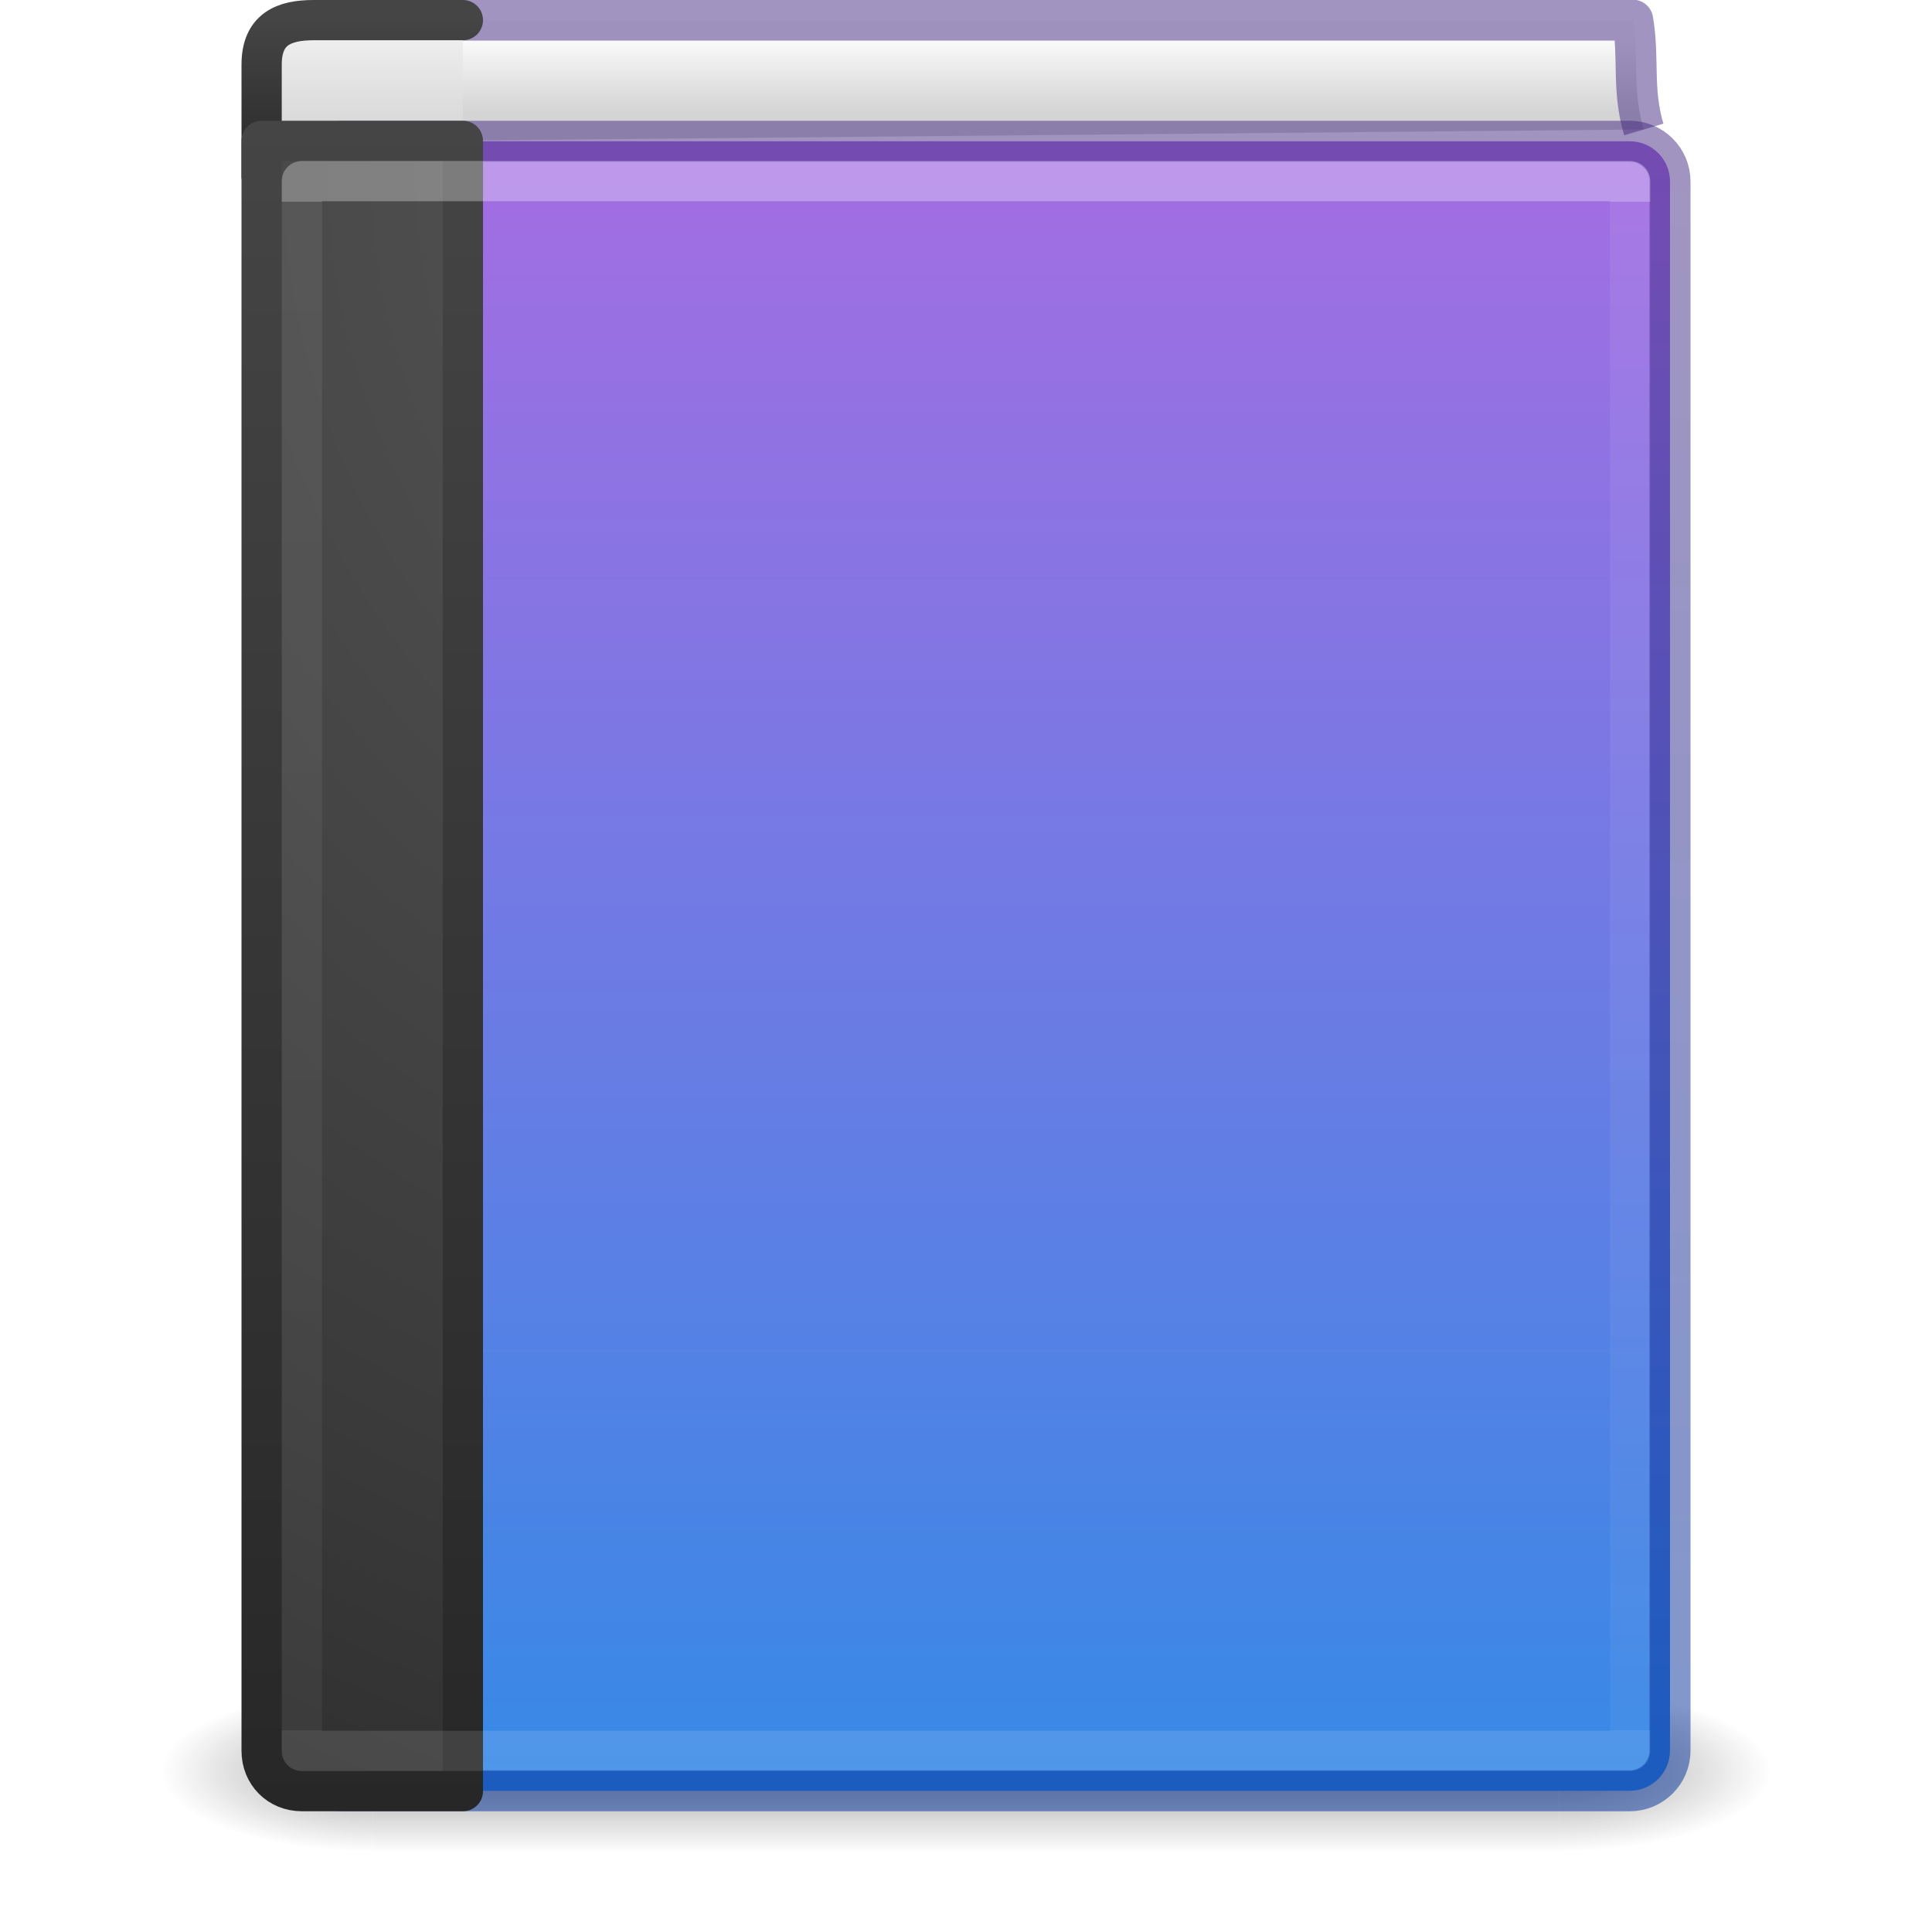
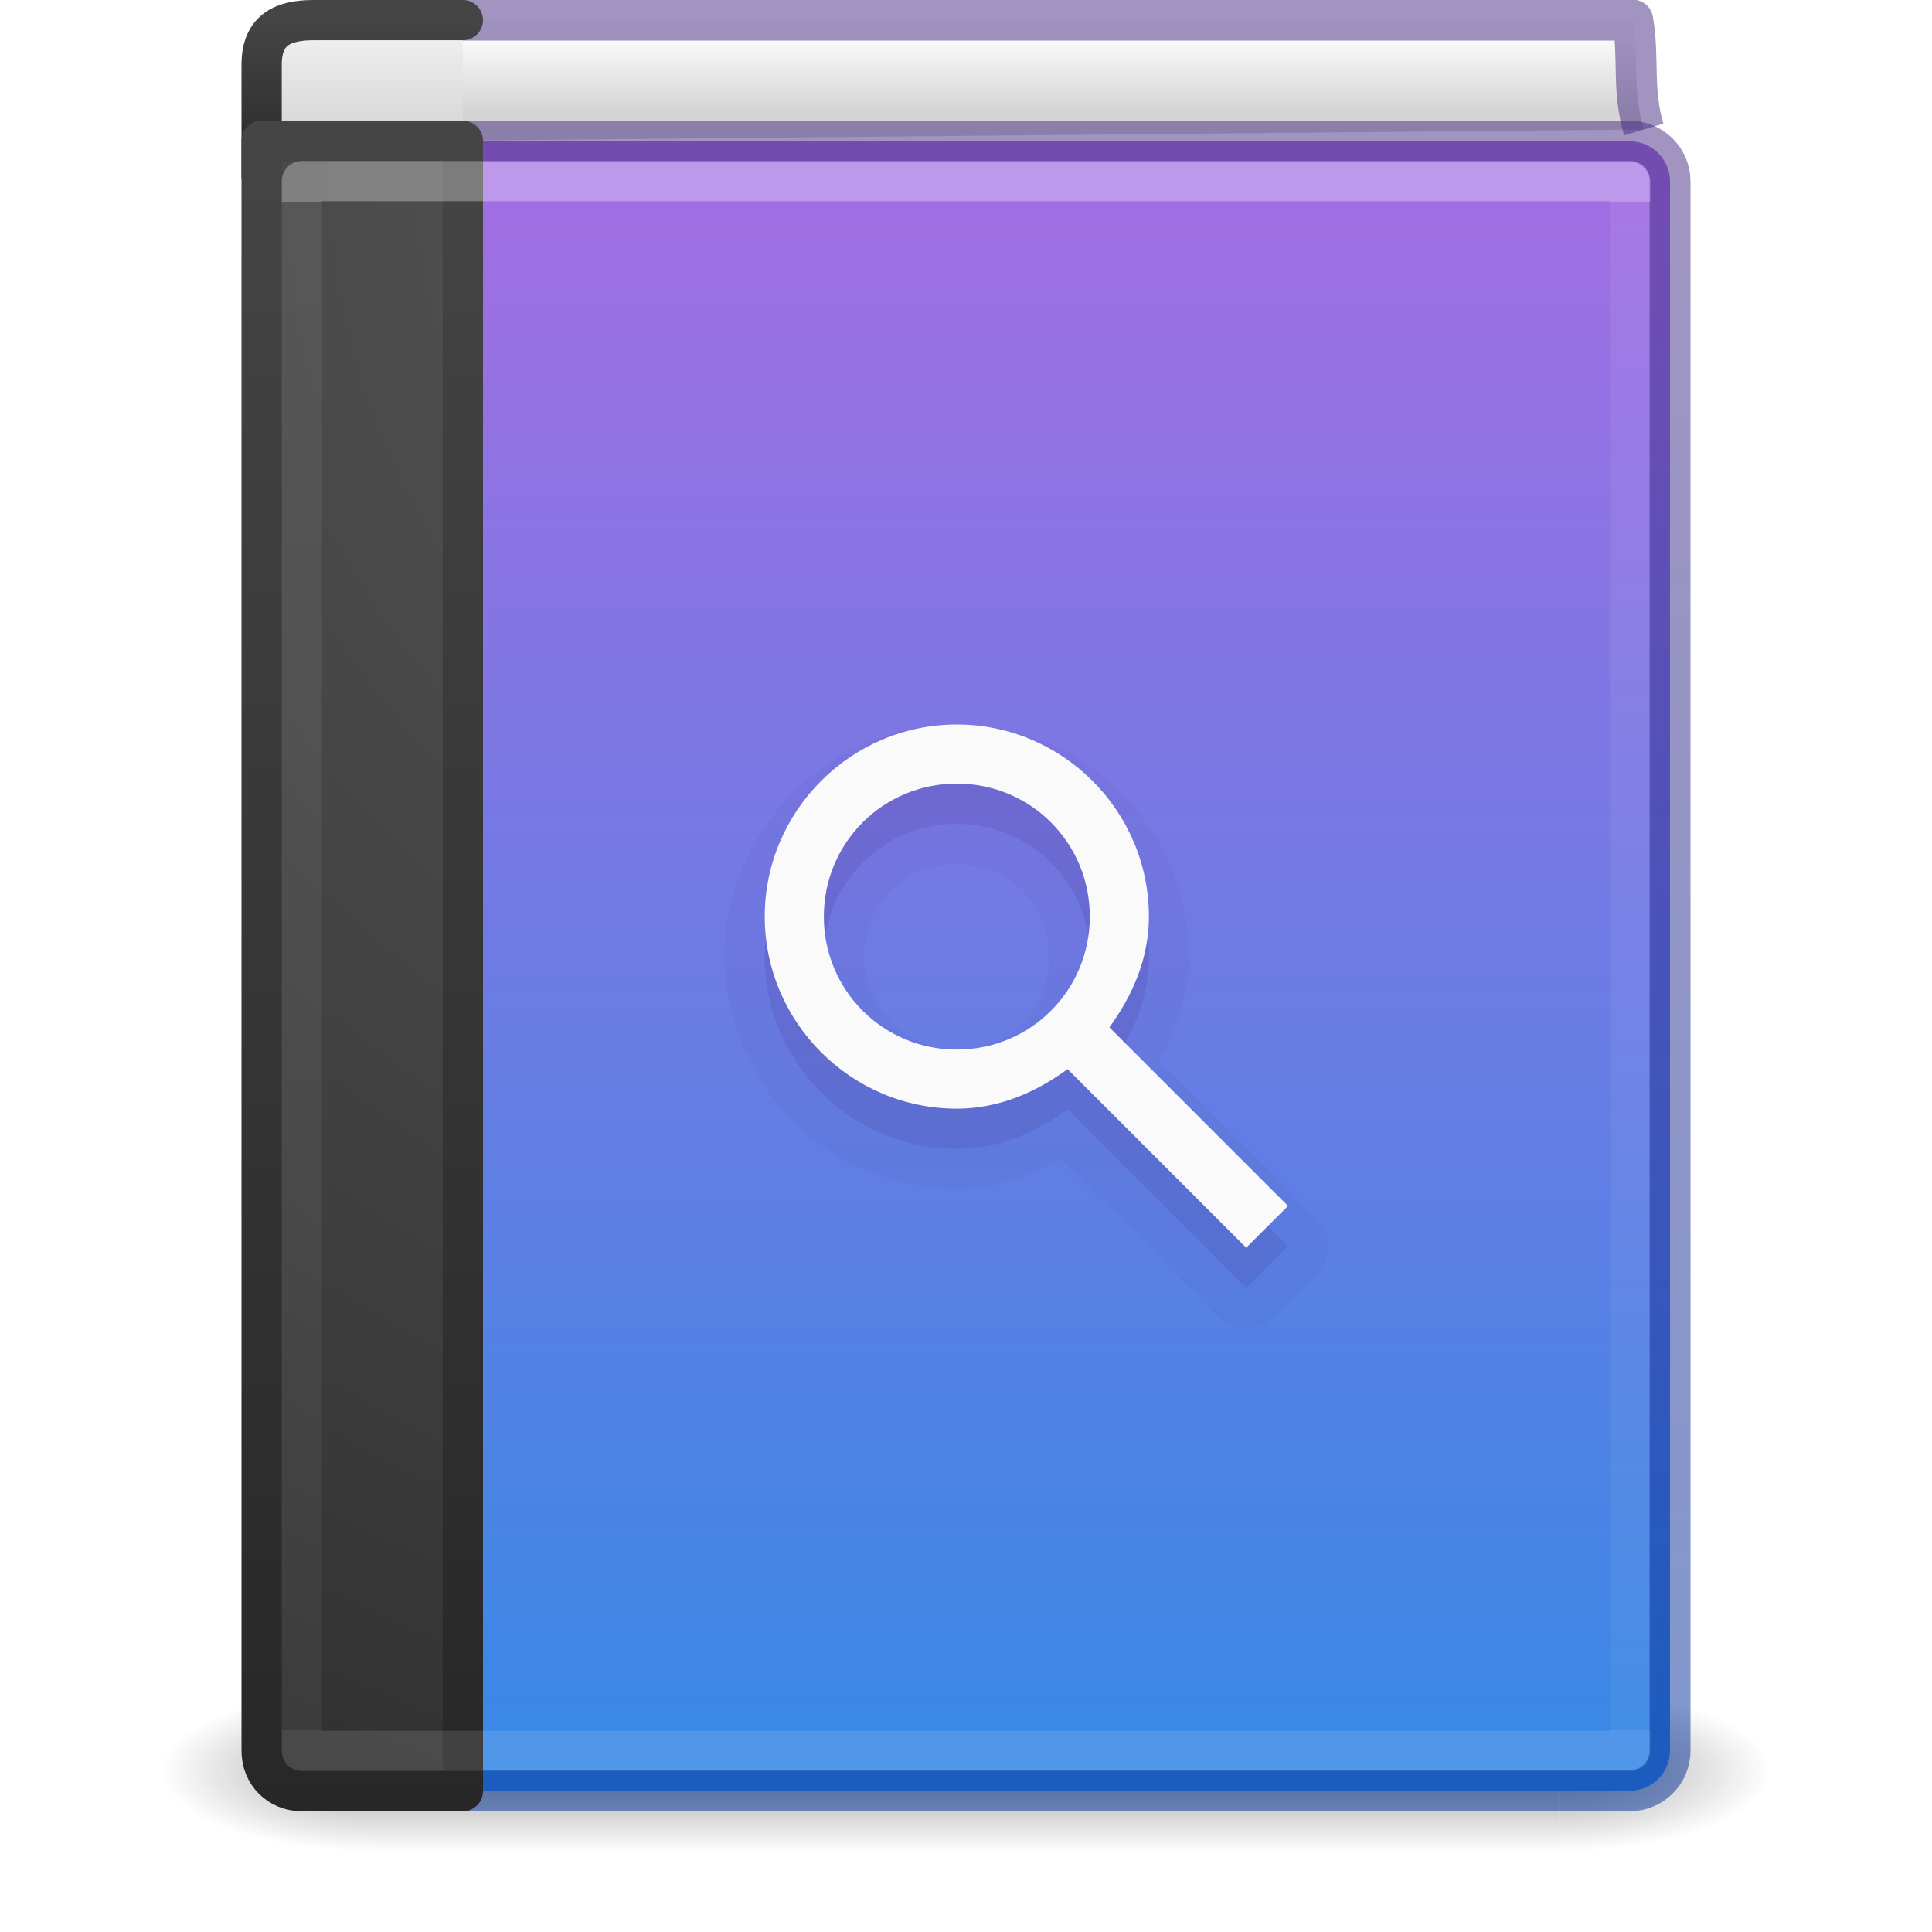
<svg xmlns="http://www.w3.org/2000/svg" xmlns:xlink="http://www.w3.org/1999/xlink" version="1.1" width="48" height="48" id="svg4045">
  <defs id="defs4047">
    <linearGradient id="linearGradient4405">
      <stop offset="0" style="stop-color:#ffffff;stop-opacity:1" id="stop4407" />
      <stop offset="0" style="stop-color:#ffffff;stop-opacity:0.235" id="stop4409" />
      <stop offset="1" style="stop-color:#ffffff;stop-opacity:0.157" id="stop4411" />
      <stop offset="1" style="stop-color:#ffffff;stop-opacity:0.392" id="stop4413" />
    </linearGradient>
    <linearGradient id="linearGradient2867-449-88-871-390-598-476-591-434-148-57-177-641-289-620-227-114-444-680-744-8">
      <stop id="stop5430-8" style="stop-color:#5f5f5f;stop-opacity:1" offset="0" />
      <stop id="stop5432-3" style="stop-color:#4f4f4f;stop-opacity:1" offset="0.262" />
      <stop id="stop5434-1" style="stop-color:#3b3b3b;stop-opacity:1" offset="0.705" />
      <stop id="stop5436-8" style="stop-color:#2b2b2b;stop-opacity:1" offset="1" />
    </linearGradient>
    <linearGradient id="linearGradient3707-319-631-407-324-616-674-812-821-107-178-392-400-6">
      <stop id="stop5440-4" style="stop-color:#272727;stop-opacity:1" offset="0" />
      <stop id="stop5442-3" style="stop-color:#454545;stop-opacity:1" offset="1" />
    </linearGradient>
    <linearGradient id="linearGradient2346">
      <stop id="stop2348" style="stop-color:#eeeeee;stop-opacity:1" offset="0" />
      <stop id="stop2350" style="stop-color:#d9d9da;stop-opacity:1" offset="1" />
    </linearGradient>
    <linearGradient id="linearGradient3707-319-631-407-324-616-674-812-821-107-178-392-400-6-2">
      <stop id="stop5440-4-8" style="stop-color:#272727;stop-opacity:1" offset="0" />
      <stop id="stop5442-3-8" style="stop-color:#454545;stop-opacity:1" offset="1" />
    </linearGradient>
    <radialGradient cx="4.993" cy="43.5" r="2.5" fx="4.993" fy="43.5" id="radialGradient3013" xlink:href="#linearGradient3688-166-749" gradientUnits="userSpaceOnUse" gradientTransform="matrix(2.003784,0,0,1.4,27.98813,-17.4)" />
    <linearGradient id="linearGradient3688-166-749">
      <stop id="stop2883" style="stop-color:#181818;stop-opacity:1" offset="0" />
      <stop id="stop2885" style="stop-color:#181818;stop-opacity:0" offset="1" />
    </linearGradient>
    <radialGradient cx="4.993" cy="43.5" r="2.5" fx="4.993" fy="43.5" id="radialGradient3015" xlink:href="#linearGradient3688-464-309" gradientUnits="userSpaceOnUse" gradientTransform="matrix(2.003784,0,0,1.4,-20.01187,-104.4)" />
    <linearGradient id="linearGradient3688-464-309">
      <stop id="stop2889" style="stop-color:#181818;stop-opacity:1" offset="0" />
      <stop id="stop2891" style="stop-color:#181818;stop-opacity:0" offset="1" />
    </linearGradient>
    <linearGradient id="linearGradient3702-501-757">
      <stop id="stop2895" style="stop-color:#181818;stop-opacity:0" offset="0" />
      <stop id="stop2897" style="stop-color:#181818;stop-opacity:1" offset="0.5" />
      <stop id="stop2899" style="stop-color:#181818;stop-opacity:0" offset="1" />
    </linearGradient>
    <linearGradient x1="25.058" y1="47.028" x2="25.058" y2="39.999" id="linearGradient4043" xlink:href="#linearGradient3702-501-757" gradientUnits="userSpaceOnUse" />
    <linearGradient x1="24" y1="5.974" x2="24" y2="42.026" id="linearGradient3072" xlink:href="#linearGradient4405" gradientUnits="userSpaceOnUse" gradientTransform="matrix(0.8918919,0,0,1.054054,2.594596,-1.297286)" />
    <radialGradient cx="7.496" cy="8.45" r="20" fx="7.496" fy="8.45" id="radialGradient3075" xlink:href="#linearGradient2867-449-88-871-390-598-476-591-434-148-57-177-641-289-620-227-114-444-680-744-8" gradientUnits="userSpaceOnUse" gradientTransform="matrix(1.9428467e-8,2.456836,-2.472257,-4.5264291e-8,46.8901,-14.30325)" />
    <linearGradient x1="24" y1="44" x2="24" y2="3.899" id="linearGradient3077" xlink:href="#linearGradient3707-319-631-407-324-616-674-812-821-107-178-392-400-6" gradientUnits="userSpaceOnUse" gradientTransform="matrix(1,0,0,1.051282,2.000001,-1.23077)" />
    <linearGradient x1="10.654" y1="1" x2="10.654" y2="3" id="linearGradient3085" xlink:href="#linearGradient2346" gradientUnits="userSpaceOnUse" />
    <linearGradient x1="24" y1="44" x2="24" y2="3.899" id="linearGradient3087" xlink:href="#linearGradient3707-319-631-407-324-616-674-812-821-107-178-392-400-6-2" gradientUnits="userSpaceOnUse" gradientTransform="matrix(1,0,0,0.1025635,2.000261,0.03848905)" />
    <linearGradient id="linearGradient4323">
      <stop offset="0" style="stop-color:#fafafa;stop-opacity:1" id="stop4325" />
      <stop offset="1" style="stop-color:#d4d4d4;stop-opacity:1" id="stop4327" />
    </linearGradient>
    <linearGradient xlink:href="#linearGradient5558" id="linearGradient4336" gradientUnits="userSpaceOnUse" gradientTransform="translate(-63.83954,-9.131782)" x1="86.433" y1="12.493" x2="86.433" y2="53.685" />
    <linearGradient xlink:href="#linearGradient4323" id="linearGradient4361" gradientUnits="userSpaceOnUse" gradientTransform="matrix(1.348499,0,0,2.041836,-62.55477,-14.65011)" x1="61.306" y1="7.659" x2="61.306" y2="8.542" />
    <linearGradient id="linearGradient5558">
      <stop id="stop5554" offset="0" style="stop-color:#a56de2;stop-opacity:1" />
      <stop id="stop5556" offset="1" style="stop-color:#3689e6;stop-opacity:1" />
    </linearGradient>
    <linearGradient id="linearGradient874">
      <stop id="stop870" offset="0" style="stop-color:#002e99;stop-opacity:1" />
      <stop id="stop872" offset="1" style="stop-color:#452981;stop-opacity:1" />
    </linearGradient>
    <linearGradient gradientUnits="userSpaceOnUse" y2="3.393" x2="32.12" y1="44.365" x1="32.12" id="linearGradient979" xlink:href="#linearGradient874" />
  </defs>
  <g transform="matrix(1.052632,0,0,0.5714286,-1.263158,19.14286)" id="g3712" style="opacity:0.4">
    <rect width="5" height="7" x="38" y="40" id="rect2801" style="fill:url(#radialGradient3013);fill-opacity:1;stroke:none" />
    <rect width="5" height="7" x="-10" y="-47" transform="scale(-1,-1)" id="rect3696" style="fill:url(#radialGradient3015);fill-opacity:1;stroke:none" />
    <rect width="28" height="7" x="10" y="40" id="rect3700" style="fill:url(#linearGradient4043);fill-opacity:1;stroke:none" />
  </g>
  <path d="M 40.839,3.217 C 40.544,2.226 40.728,1.445 40.565,0.5 l -30.24,0 0.178,3" id="path2723" style="fill:url(#linearGradient4361);fill-opacity:1;stroke:#452981;stroke-width:1.017;stroke-linecap:butt;stroke-linejoin:round;stroke-miterlimit:0;stroke-opacity:0.498;stroke-dasharray:none;stroke-dashoffset:0;display:inline;color:#000000;clip-rule:nonzero;overflow:visible;visibility:visible;opacity:1;isolation:auto;mix-blend-mode:normal;color-interpolation:sRGB;color-interpolation-filters:linearRGB;solid-color:#000000;solid-opacity:1;fill-rule:nonzero;filter-blend-mode:normal;filter-gaussianBlur-deviation:0;color-rendering:auto;image-rendering:auto;shape-rendering:auto;text-rendering:auto;enable-background:accumulate" />
  <path d="m 11.5,4.5 -4,0 c -0.571,0 -1,-0.042 -1,-0.098 l 0,-2.796 c 0,-0.888 0.559,-1.106 1.291,-1.106 l 3.709,0" id="rect5505-21-3-9" style="color:#000000;fill:url(#linearGradient3085);fill-opacity:1;fill-rule:nonzero;stroke:url(#linearGradient3087);stroke-width:1;stroke-linecap:round;stroke-linejoin:round;stroke-miterlimit:4;stroke-opacity:1;stroke-dasharray:none;stroke-dashoffset:0;marker:none;visibility:visible;display:inline;overflow:visible;enable-background:accumulate" />
  <rect width="33.978" height="40.981" rx="1" ry="1" x="7.513" y="3.51" id="rect2719" style="fill:url(#linearGradient4336);fill-opacity:1;stroke:url(#linearGradient979);stroke-width:1.019;stroke-linecap:round;stroke-linejoin:round;stroke-miterlimit:0;stroke-opacity:0.498;stroke-dasharray:none;stroke-dashoffset:0;display:inline;color:#000000;clip-rule:nonzero;overflow:visible;visibility:visible;opacity:1;isolation:auto;mix-blend-mode:normal;color-interpolation:sRGB;color-interpolation-filters:linearRGB;solid-color:#000000;solid-opacity:1;fill-rule:nonzero;filter-blend-mode:normal;filter-gaussianBlur-deviation:0;color-rendering:auto;image-rendering:auto;shape-rendering:auto;text-rendering:auto;enable-background:accumulate" />
  <path d="m 11.5,3.5 c 0,0 0,28.509 0,41 l -4,0 c -0.571,0 -1,-0.434 -1,-1 l 0,-40 z" id="rect5505-21-3" style="color:#000000;fill:url(#radialGradient3075);fill-opacity:1;fill-rule:nonzero;stroke:url(#linearGradient3077);stroke-width:1;stroke-linecap:round;stroke-linejoin:round;stroke-miterlimit:4;stroke-opacity:1;stroke-dasharray:none;stroke-dashoffset:0;marker:none;visibility:visible;display:inline;overflow:visible;enable-background:accumulate" />
  <rect width="33" height="39" x="7.5" y="4.5" id="rect6741-0" style="opacity:0.3;fill:none;stroke:url(#linearGradient3072);stroke-width:1;stroke-linecap:round;stroke-linejoin:round;stroke-miterlimit:4;stroke-opacity:1;stroke-dasharray:none;stroke-dashoffset:0" />
+   <path style="color:#000000;font-weight:400;line-height:normal;font-family:sans-serif;text-indent:0;text-align:start;text-decoration:none;text-decoration-line:none;text-decoration-style:solid;text-decoration-color:#000000;text-transform:none;white-space:normal;overflow:visible;opacity:0.05;isolation:auto;mix-blend-mode:normal;fill:#452981;fill-rule:evenodd;stroke-width:0.75" d="M 23.771,18 C 20.6,18 18,20.6 18,23.771 c 0,3.171 2.6,5.771 5.771,5.771 0.974,0 1.812,-0.33 2.57,-0.75 l 3.914,3.914 c 0.39,0.389 1.022,0.389 1.412,0 l 1.039,-1.039 c 0.389,-0.39 0.389,-1.022 0,-1.412 l -3.914,-3.914 c 0.42,-0.758 0.75,-1.596 0.75,-2.57 C 29.543,20.6 26.943,18 23.771,18 Z m 0,3.469 c 1.298,0 2.305,1.004 2.305,2.303 0,1.298 -1.006,2.305 -2.305,2.305 -1.286,0 -2.301,-1.085 -2.303,-2.305 0,-1.298 1.004,-2.303 2.303,-2.303 z" id="path5617-5-5" />
+   <g style="fill:#452981;font-variant-east_asian:normal;opacity:0.15;vector-effect:none;fill-opacity:1;stroke-width:1.022;stroke-linecap:butt;stroke-linejoin:miter;stroke-miterlimit:4;stroke-dasharray:none;stroke-dashoffset:0;stroke-opacity:1" transform="matrix(0.7341729,0,0,0.7341729,-212.9986,204.0116)" id="g5619-5">
+     <path d="m 322.5,-252 c -3.578,0 -6.5,2.922 -6.5,6.5 0,3.578 2.922,6.5 6.5,6.5 1.424,0 2.675,-0.555 3.748,-1.338 l 6.045,6.045 1.414,-1.414 -6.045,-6.045 c 0.783,-1.073 1.338,-2.324 1.338,-3.748 0,-3.578 -2.922,-6.5 -6.5,-6.5 z m 0,2 c 2.497,0 4.5,2.003 4.5,4.5 0,2.497 -2.003,4.5 -4.5,4.5 a 4.485,4.485 0 0 1 -4.5,-4.5 c 0,-2.497 2.003,-4.5 4.5,-4.5 z" font-weight="400" overflow="visible" style="color:#000000;font-weight:400;line-height:normal;font-family:sans-serif;text-indent:0;text-align:start;text-decoration:none;text-decoration-line:none;text-decoration-style:solid;text-decoration-color:#000000;text-transform:none;white-space:normal;overflow:visible;isolation:auto;mix-blend-mode:normal;fill:#452981;fill-rule:evenodd;font-variant-east_asian:normal;vector-effect:none;fill-opacity:1;stroke-width:1.022;stroke-linecap:butt;stroke-linejoin:miter;stroke-miterlimit:4;stroke-dasharray:none;stroke-dashoffset:0;stroke-opacity:1" id="path5617-6" />
+   </g>
+   <g style="fill:#fafafa" transform="matrix(0.7341729,0,0,0.7341729,-212.9986,203.0116)" id="g5619">
+     <path d="m 322.5,-252 c -3.578,0 -6.5,2.922 -6.5,6.5 0,3.578 2.922,6.5 6.5,6.5 1.424,0 2.675,-0.555 3.748,-1.338 l 6.045,6.045 1.414,-1.414 -6.045,-6.045 c 0.783,-1.073 1.338,-2.324 1.338,-3.748 0,-3.578 -2.922,-6.5 -6.5,-6.5 z m 0,2 c 2.497,0 4.5,2.003 4.5,4.5 0,2.497 -2.003,4.5 -4.5,4.5 a 4.485,4.485 0 0 1 -4.5,-4.5 c 0,-2.497 2.003,-4.5 4.5,-4.5 z" font-weight="400" overflow="visible" style="color:#000000;font-weight:400;line-height:normal;font-family:sans-serif;text-indent:0;text-align:start;text-decoration:none;text-decoration-line:none;text-decoration-style:solid;text-decoration-color:#000000;text-transform:none;white-space:normal;overflow:visible;isolation:auto;mix-blend-mode:normal;fill:#fafafa;fill-rule:evenodd" id="path5617" />
+   </g>
</svg>
